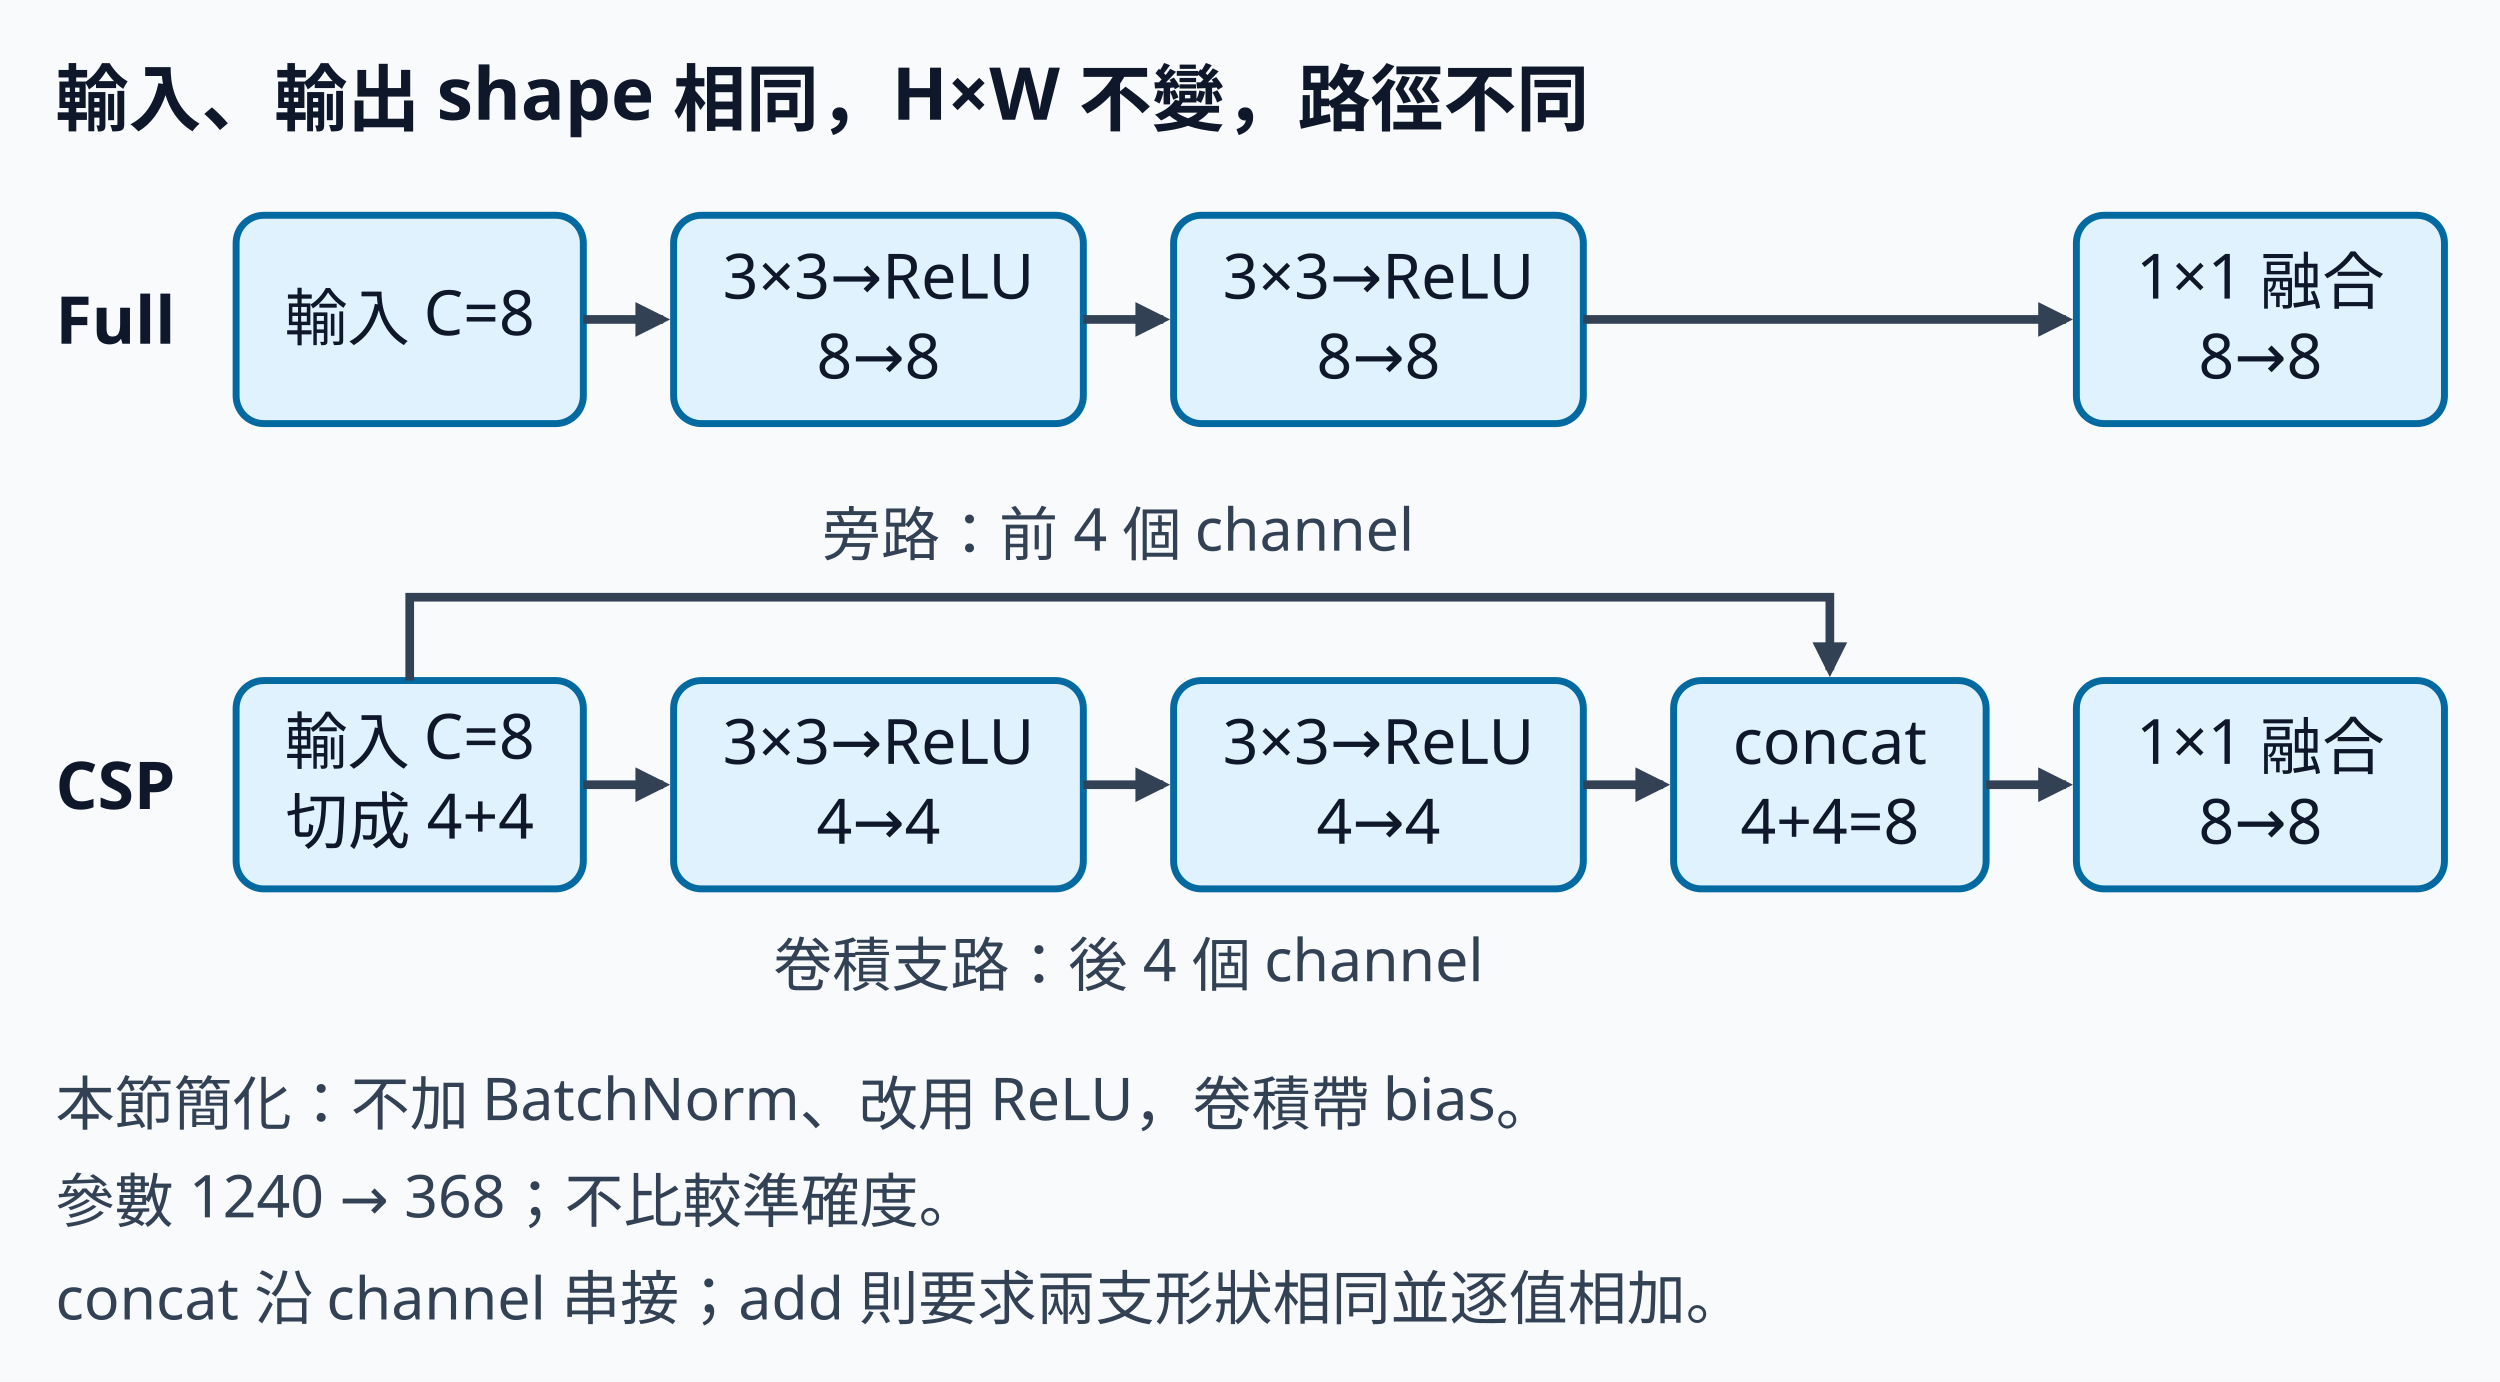
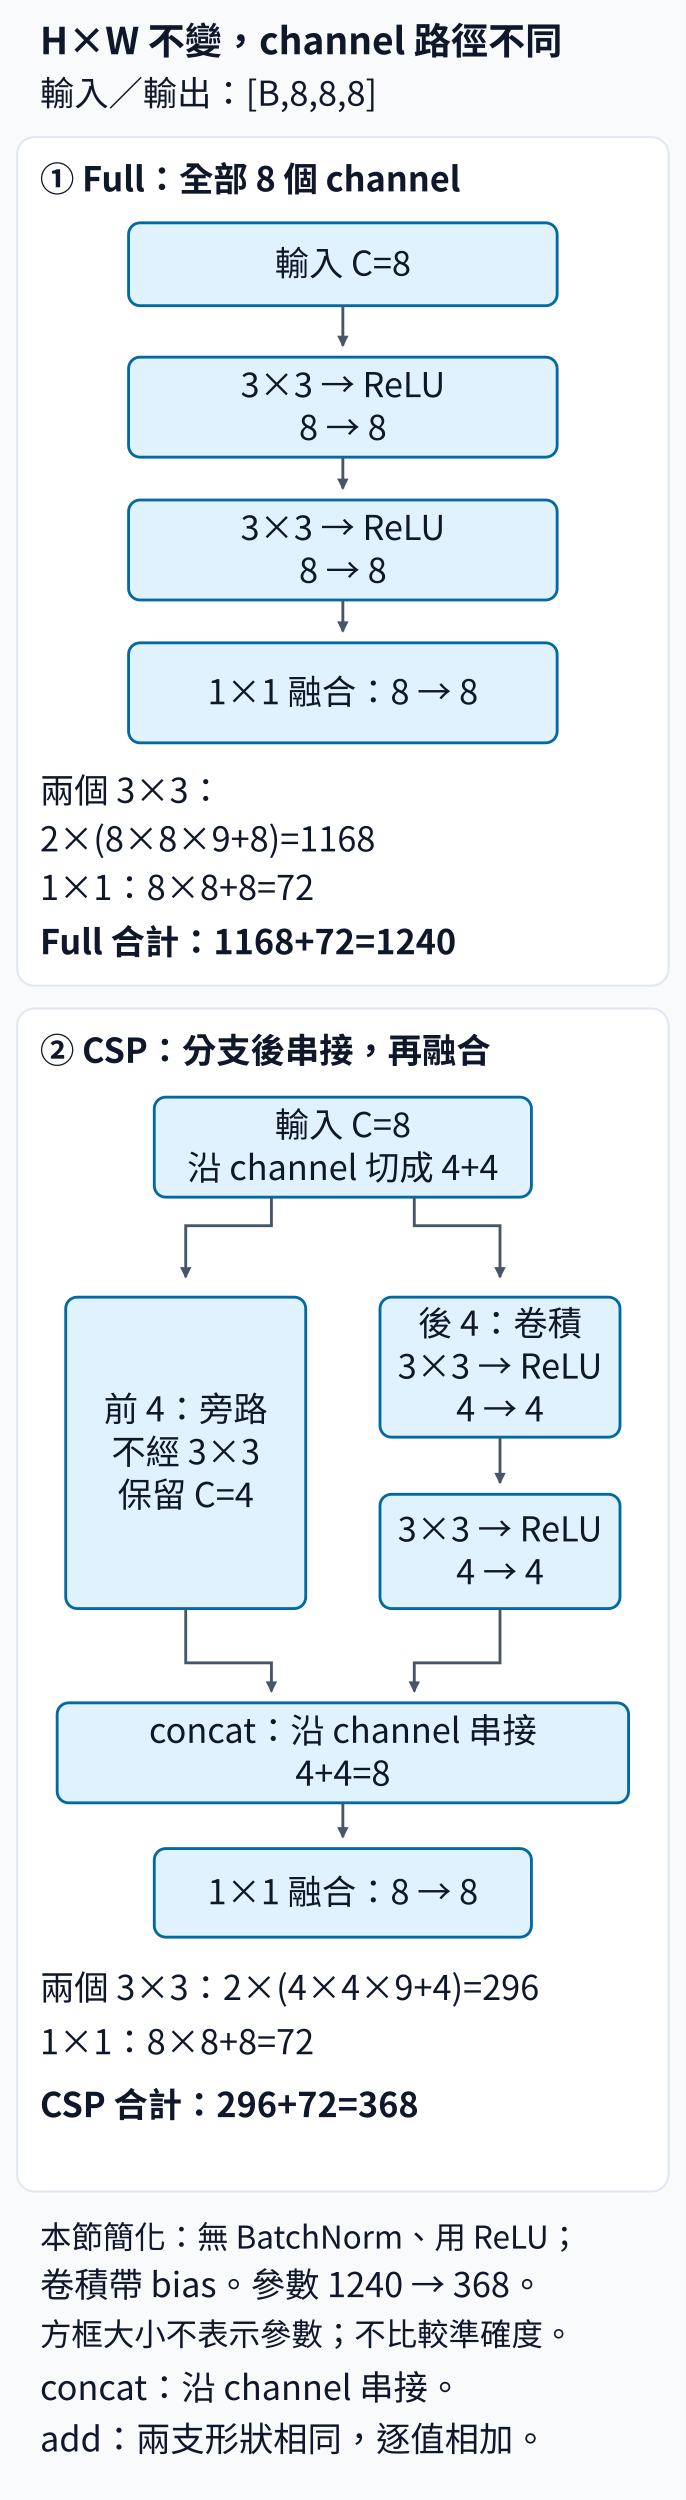
- <svg xmlns="http://www.w3.org/2000/svg" viewBox="0 0 720 398" role="img" aria-labelledby="title desc">
-   <style>
-     text{font-family:sans-serif;font-size:18px;fill:#0f172a}
-     .head{font-size:21px;font-weight:700}
-     .row{font-size:19px;font-weight:700}
-     .mid{text-anchor:middle}
-     .route{font-size:17px;fill:#334155}
-     .note{font-size:17px;fill:#334155}
-     .box{fill:#e0f2fe;stroke:#0369a1;stroke-width:2}
-     .line{fill:none;stroke:#334155;stroke-width:2.5;marker-end:url(#arrow)}
-   </style>
+ <svg xmlns="http://www.w3.org/2000/svg" width="480" height="1750" viewBox="0 0 480 1750" role="img" aria-labelledby="title desc">
  <defs>
-     <marker id="arrow" viewBox="0 0 10 10" refX="8" refY="5" markerUnits="userSpaceOnUse" markerWidth="10" markerHeight="10" orient="auto">
-       <path d="M0 0L10 5L0 10z" fill="#334155" />
+     <marker id="arrow" markerWidth="8" markerHeight="8" refX="7" refY="4" orient="auto-start-reverse" markerUnits="userSpaceOnUse">
+       <path d="M0 0L8 4L0 8Z" fill="#475569" />
+     </marker>
+     <marker id="purple-arrow" markerWidth="8" markerHeight="8" refX="7" refY="4" orient="auto" markerUnits="userSpaceOnUse">
+       <path d="M0 0L8 4L0 8Z" fill="#7c3aed" />
    </marker>
  </defs>
-   <rect width="720" height="398" fill="#f8fafc" />
-   <text x="16" y="36" class="head">輸入、輸出 shape 相同，H×W 不變，路徑不同</text>
-   <text x="16" y="99" class="row">Full</text>
-   <g class="box">
-     <rect x="68" y="62" width="100" height="60" rx="8" />
-     <rect x="194" y="62" width="118" height="60" rx="8" />
-     <rect x="338" y="62" width="118" height="60" rx="8" />
-     <rect x="598" y="62" width="106" height="60" rx="8" />
+   <rect width="480" height="1750" fill="#f8fafc" />
+   <g font-family="Noto Sans CJK TC, sans-serif" fill="#0f172a">
+     <text x="28" y="38" font-size="26" fill="#0f172a" font-weight="700">H×W 不變，channel 路徑不同</text>
+     <text x="28" y="74" font-size="24" fill="#0f172a">輸入／輸出：[B,8,8,8]</text>
+     <rect x="12" y="96" width="456" height="594" fill="#fff" stroke="#e2e8f0" stroke-width="1.5" rx="12" />
+     <text x="28" y="134" font-size="24" fill="#0f172a" font-weight="700">① Full：全部 8 個 channel</text>
+     <rect x="90" y="156" width="300" height="58" fill="#e0f2fe" stroke="#0369a1" stroke-width="2" rx="8" />
+     <text x="240" y="193" font-size="24" fill="#0f172a" text-anchor="middle">輸入 C=8</text>
+     <rect x="90" y="250" width="300" height="70" fill="#e0f2fe" stroke="#0369a1" stroke-width="2" rx="8" />
+     <text x="240" y="278" font-size="24" fill="#0f172a" text-anchor="middle">3×3 → ReLU</text>
+     <text x="240" y="308" font-size="24" fill="#0f172a" text-anchor="middle">8 → 8</text>
+     <rect x="90" y="350" width="300" height="70" fill="#e0f2fe" stroke="#0369a1" stroke-width="2" rx="8" />
+     <text x="240" y="378" font-size="24" fill="#0f172a" text-anchor="middle">3×3 → ReLU</text>
+     <text x="240" y="408" font-size="24" fill="#0f172a" text-anchor="middle">8 → 8</text>
+     <rect x="90" y="450" width="300" height="70" fill="#e0f2fe" stroke="#0369a1" stroke-width="2" rx="8" />
+     <text x="240" y="493" font-size="24" fill="#0f172a" text-anchor="middle">1×1 融合：8 → 8</text>
+     <path d="M240 214L240 242" fill="none" stroke="#475569" stroke-width="2" marker-end="url(#arrow)" />
+     <path d="M240 320L240 342" fill="none" stroke="#475569" stroke-width="2" marker-end="url(#arrow)" />
+     <path d="M240 420L240 442" fill="none" stroke="#475569" stroke-width="2" marker-end="url(#arrow)" />
+     <text x="28" y="562" font-size="24" fill="#0f172a">兩個 3×3：</text>
+     <text x="28" y="596" font-size="24" fill="#0f172a">2×(8×8×9+8)=1168</text>
+     <text x="28" y="630" font-size="24" fill="#0f172a">1×1：8×8+8=72</text>
+     <text x="28" y="668" font-size="24" fill="#0f172a" font-weight="700">Full 合計：1168+72=1240</text>
+     <rect x="12" y="706" width="456" height="828" fill="#fff" stroke="#e2e8f0" stroke-width="1.5" rx="12" />
+     <text x="28" y="744" font-size="24" fill="#0f172a" font-weight="700">② CSP：分支後串接，再融合</text>
+     <rect x="108" y="768" width="264" height="70" fill="#e0f2fe" stroke="#0369a1" stroke-width="2" rx="8" />
+     <text x="240" y="796" font-size="24" fill="#0f172a" text-anchor="middle">輸入 C=8</text>
+     <text x="240" y="826" font-size="24" fill="#0f172a" text-anchor="middle">沿 channel 切成 4+4</text>
+     <path d="M190 838V858H130V894" fill="none" stroke="#475569" stroke-width="2" marker-end="url(#arrow)" />
+     <path d="M290 838V858H350V894" fill="none" stroke="#475569" stroke-width="2" marker-end="url(#arrow)" />
+     <rect x="46" y="908" width="168" height="218" fill="#e0f2fe" stroke="#0369a1" stroke-width="2" rx="8" />
+     <text x="130" y="995" font-size="24" fill="#0f172a" text-anchor="middle">前 4：旁路</text>
+     <text x="130" y="1025" font-size="24" fill="#0f172a" text-anchor="middle">不經 3×3</text>
+     <text x="130" y="1055" font-size="24" fill="#0f172a" text-anchor="middle">保留 C=4</text>
+     <rect x="266" y="908" width="168" height="98" fill="#e0f2fe" stroke="#0369a1" stroke-width="2" rx="8" />
+     <text x="350" y="935" font-size="24" fill="#0f172a" text-anchor="middle">後 4：卷積</text>
+     <text x="350" y="965" font-size="24" fill="#0f172a" text-anchor="middle">3×3 → ReLU</text>
+     <text x="350" y="995" font-size="24" fill="#0f172a" text-anchor="middle">4 → 4</text>
+     <rect x="266" y="1046" width="168" height="80" fill="#e0f2fe" stroke="#0369a1" stroke-width="2" rx="8" />
+     <text x="350" y="1079" font-size="24" fill="#0f172a" text-anchor="middle">3×3 → ReLU</text>
+     <text x="350" y="1109" font-size="24" fill="#0f172a" text-anchor="middle">4 → 4</text>
+     <path d="M350 1006L350 1038" fill="none" stroke="#475569" stroke-width="2" marker-end="url(#arrow)" />
+     <path d="M130 1126V1164H190V1184" fill="none" stroke="#475569" stroke-width="2" marker-end="url(#arrow)" />
+     <path d="M350 1126V1164H290V1184" fill="none" stroke="#475569" stroke-width="2" marker-end="url(#arrow)" />
+     <rect x="40" y="1192" width="400" height="70" fill="#e0f2fe" stroke="#0369a1" stroke-width="2" rx="8" />
+     <text x="240" y="1220" font-size="24" fill="#0f172a" text-anchor="middle">concat：沿 channel 串接</text>
+     <text x="240" y="1250" font-size="24" fill="#0f172a" text-anchor="middle">4+4=8</text>
+     <path d="M240 1262L240 1286" fill="none" stroke="#475569" stroke-width="2" marker-end="url(#arrow)" />
+     <rect x="108" y="1294" width="264" height="62" fill="#e0f2fe" stroke="#0369a1" stroke-width="2" rx="8" />
+     <text x="240" y="1333" font-size="24" fill="#0f172a" text-anchor="middle">1×1 融合：8 → 8</text>
+     <text x="28" y="1400" font-size="24" fill="#0f172a">兩個 3×3：2×(4×4×9+4)=296</text>
+     <text x="28" y="1438" font-size="24" fill="#0f172a">1×1：8×8+8=72</text>
+     <text x="28" y="1482" font-size="24" fill="#0f172a" font-weight="700">CSP 合計：296+72=368</text>
+     <text x="28" y="1574" font-size="22" fill="#0f172a">本節簡化：無 BatchNorm、用 ReLU；</text>
+     <text x="28" y="1608" font-size="24" fill="#0f172a">卷積帶 bias。參數 1240 → 368。</text>
+     <text x="28" y="1642" font-size="22" fill="#0f172a">方框大小不表示參數；不比較準確度。</text>
+     <text x="28" y="1680" font-size="24" fill="#0f172a">concat：沿 channel 串接。</text>
+     <text x="28" y="1716" font-size="24" fill="#0f172a">add：兩支形狀相同，逐值相加。</text>
  </g>
-   <path class="line" d="M168 92H191" />
-   <path class="line" d="M312 92H335" />
-   <path class="line" d="M456 92H595" />
-   <g class="mid">
-     <text x="118" y="98">輸入 C=8</text>
-     <text x="253" y="86">3×3→ReLU</text>
-     <text x="253" y="109">8→8</text>
-     <text x="397" y="86">3×3→ReLU</text>
-     <text x="397" y="109">8→8</text>
-     <text x="651" y="86">1×1 融合</text>
-     <text x="651" y="109">8→8</text>
-   </g>
-   <text x="16" y="233" class="row">CSP</text>
-   <g class="box">
-     <rect x="68" y="196" width="100" height="60" rx="8" />
-     <rect x="194" y="196" width="118" height="60" rx="8" />
-     <rect x="338" y="196" width="118" height="60" rx="8" />
-     <rect x="482" y="196" width="90" height="60" rx="8" />
-     <rect x="598" y="196" width="106" height="60" rx="8" />
-   </g>
-   <path class="line" d="M118 196V172H527V193" />
-   <path class="line" d="M168 226H191" />
-   <path class="line" d="M312 226H335" />
-   <path class="line" d="M456 226H479" />
-   <path class="line" d="M572 226H595" />
-   <text x="322" y="160" class="route mid">旁路：前 4 個 channel</text>
-   <text x="325" y="284" class="route mid">卷積支路：後 4 個 channel</text>
-   <g class="mid">
-     <text x="118" y="220">輸入 C=8</text>
-     <text x="118" y="243">切成 4+4</text>
-     <text x="253" y="220">3×3→ReLU</text>
-     <text x="253" y="243">4→4</text>
-     <text x="397" y="220">3×3→ReLU</text>
-     <text x="397" y="243">4→4</text>
-     <text x="527" y="220">concat</text>
-     <text x="527" y="243">4+4=8</text>
-     <text x="651" y="220">1×1 融合</text>
-     <text x="651" y="243">8→8</text>
-   </g>
-   <text x="16" y="324" class="note">本節簡化：不加 BatchNorm、改用 ReLU，卷積帶 bias。</text>
-   <text x="16" y="352" class="note">參數 1240 → 368；不比較準確度。</text>
-   <text x="16" y="380" class="note">concat 沿 channel 串接；add 則要求兩支形狀相同並逐值相加。</text>
</svg>
